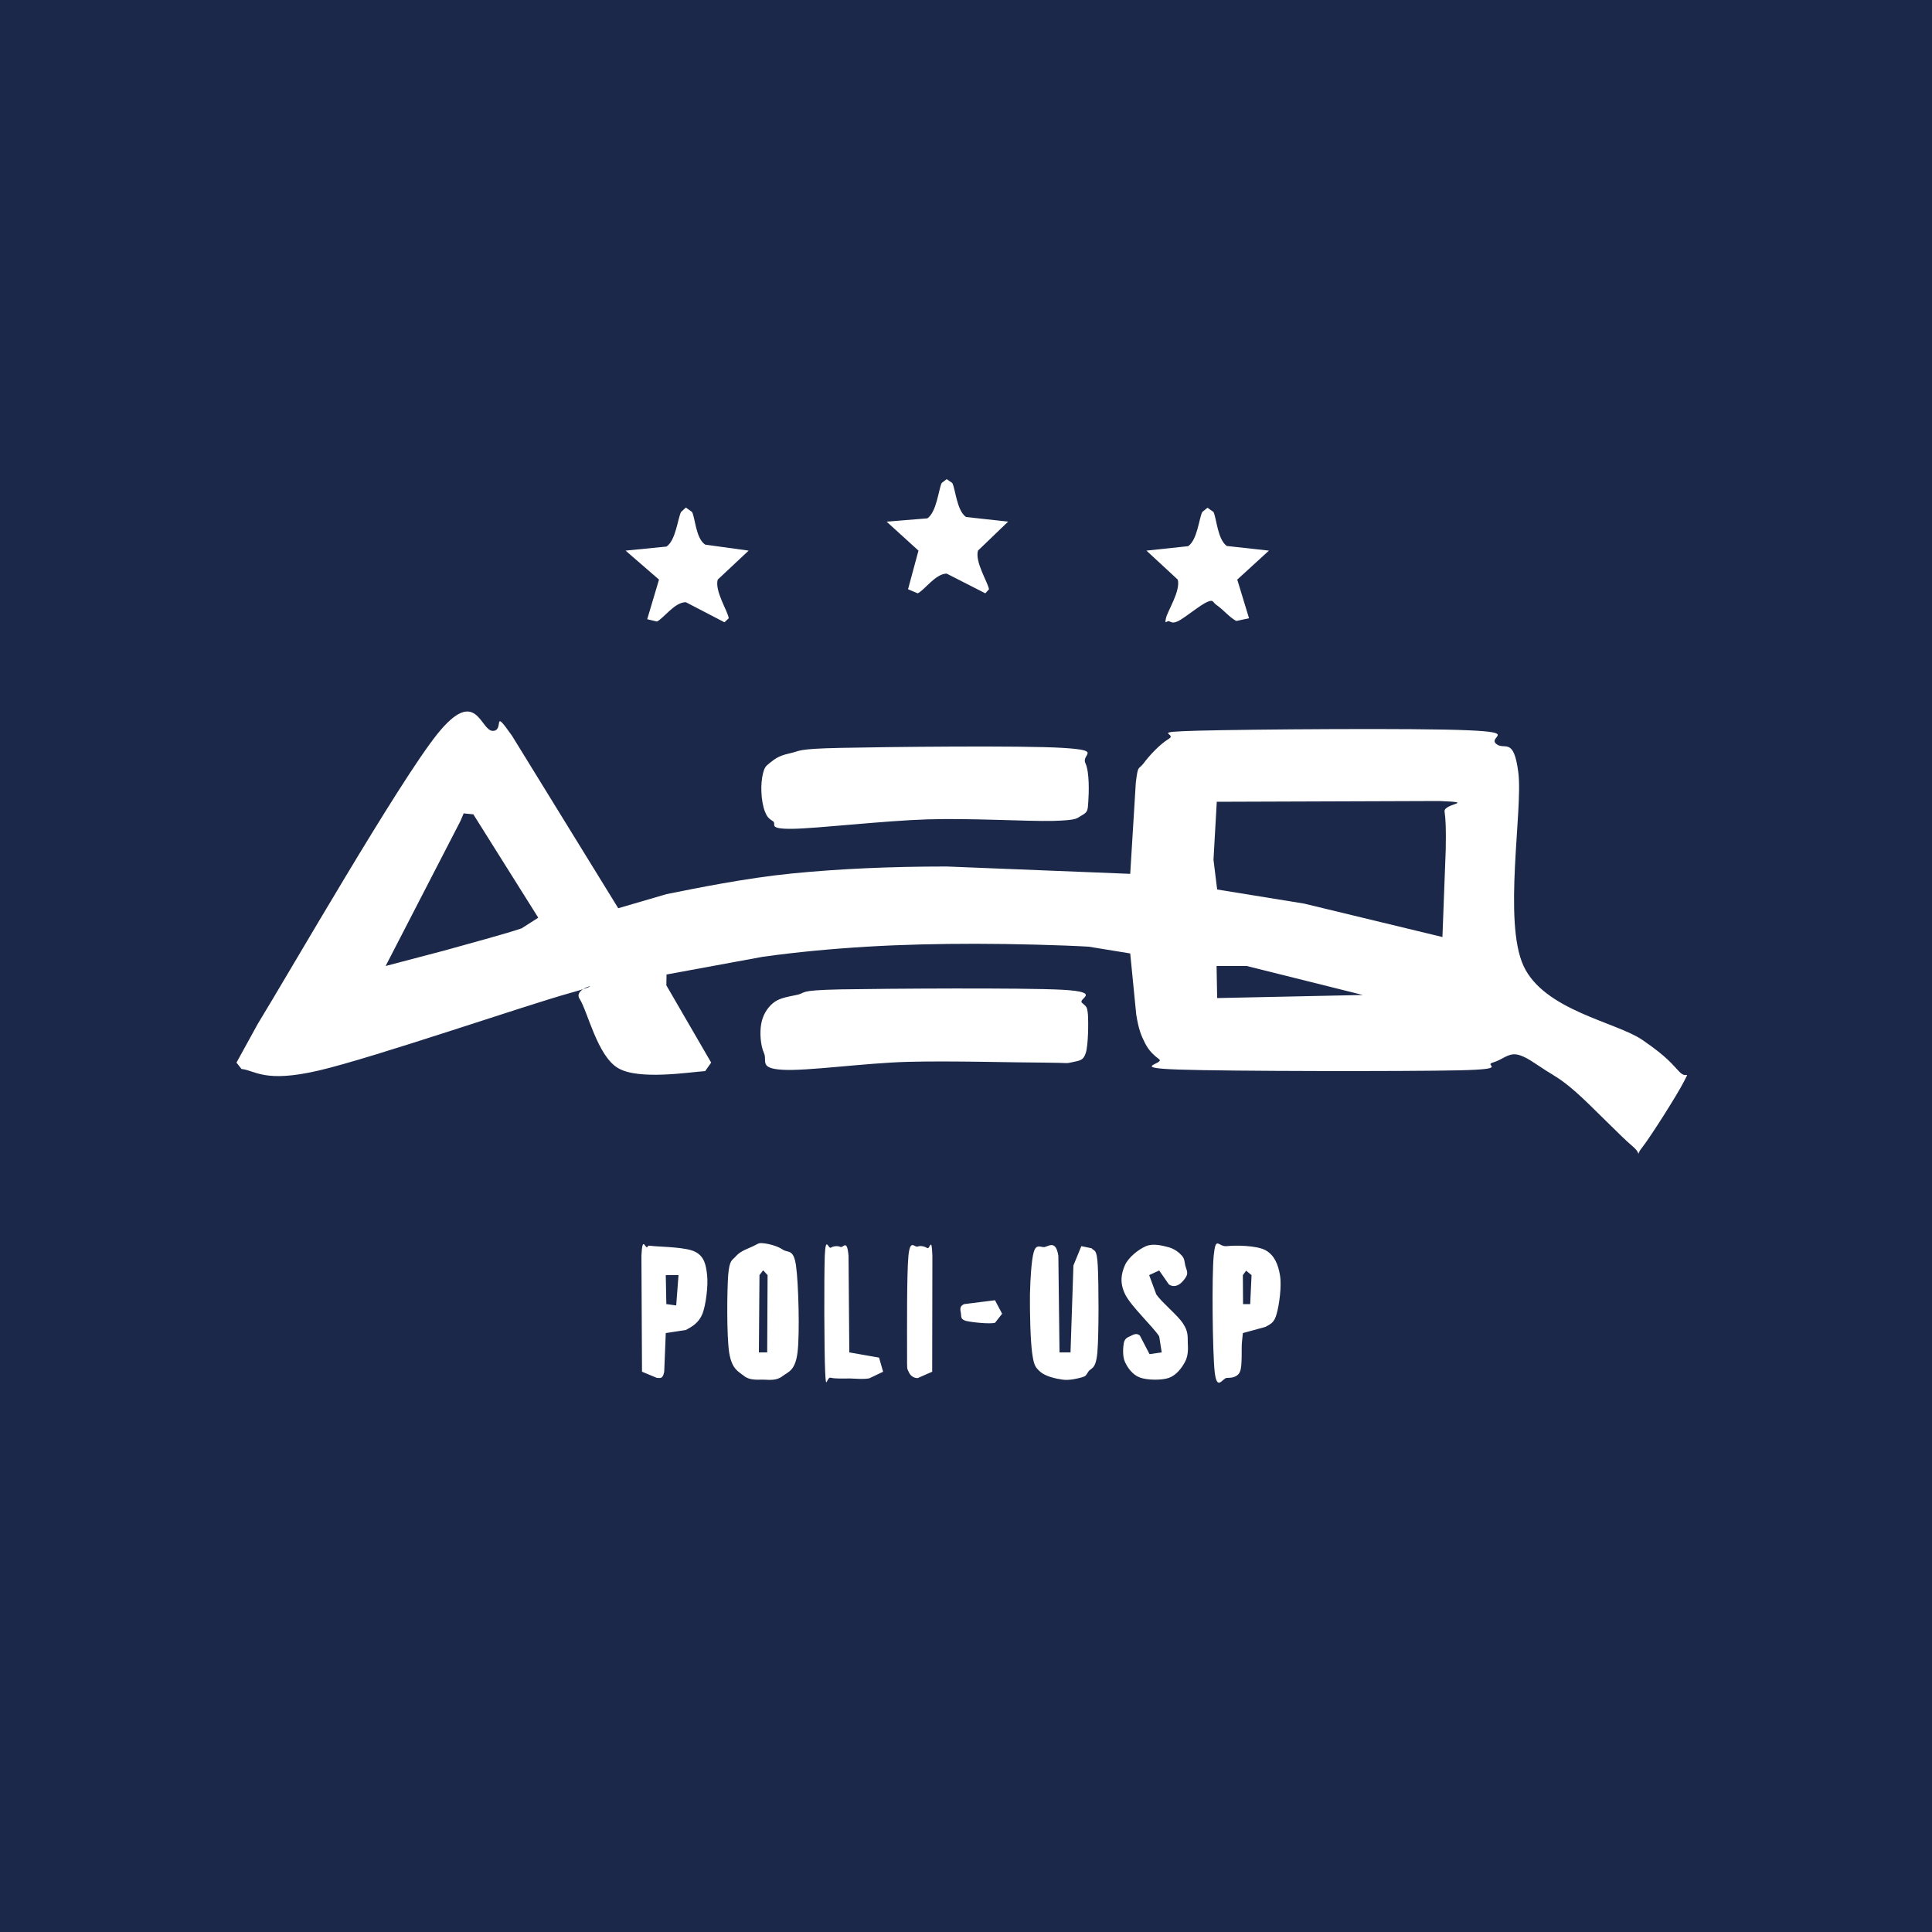
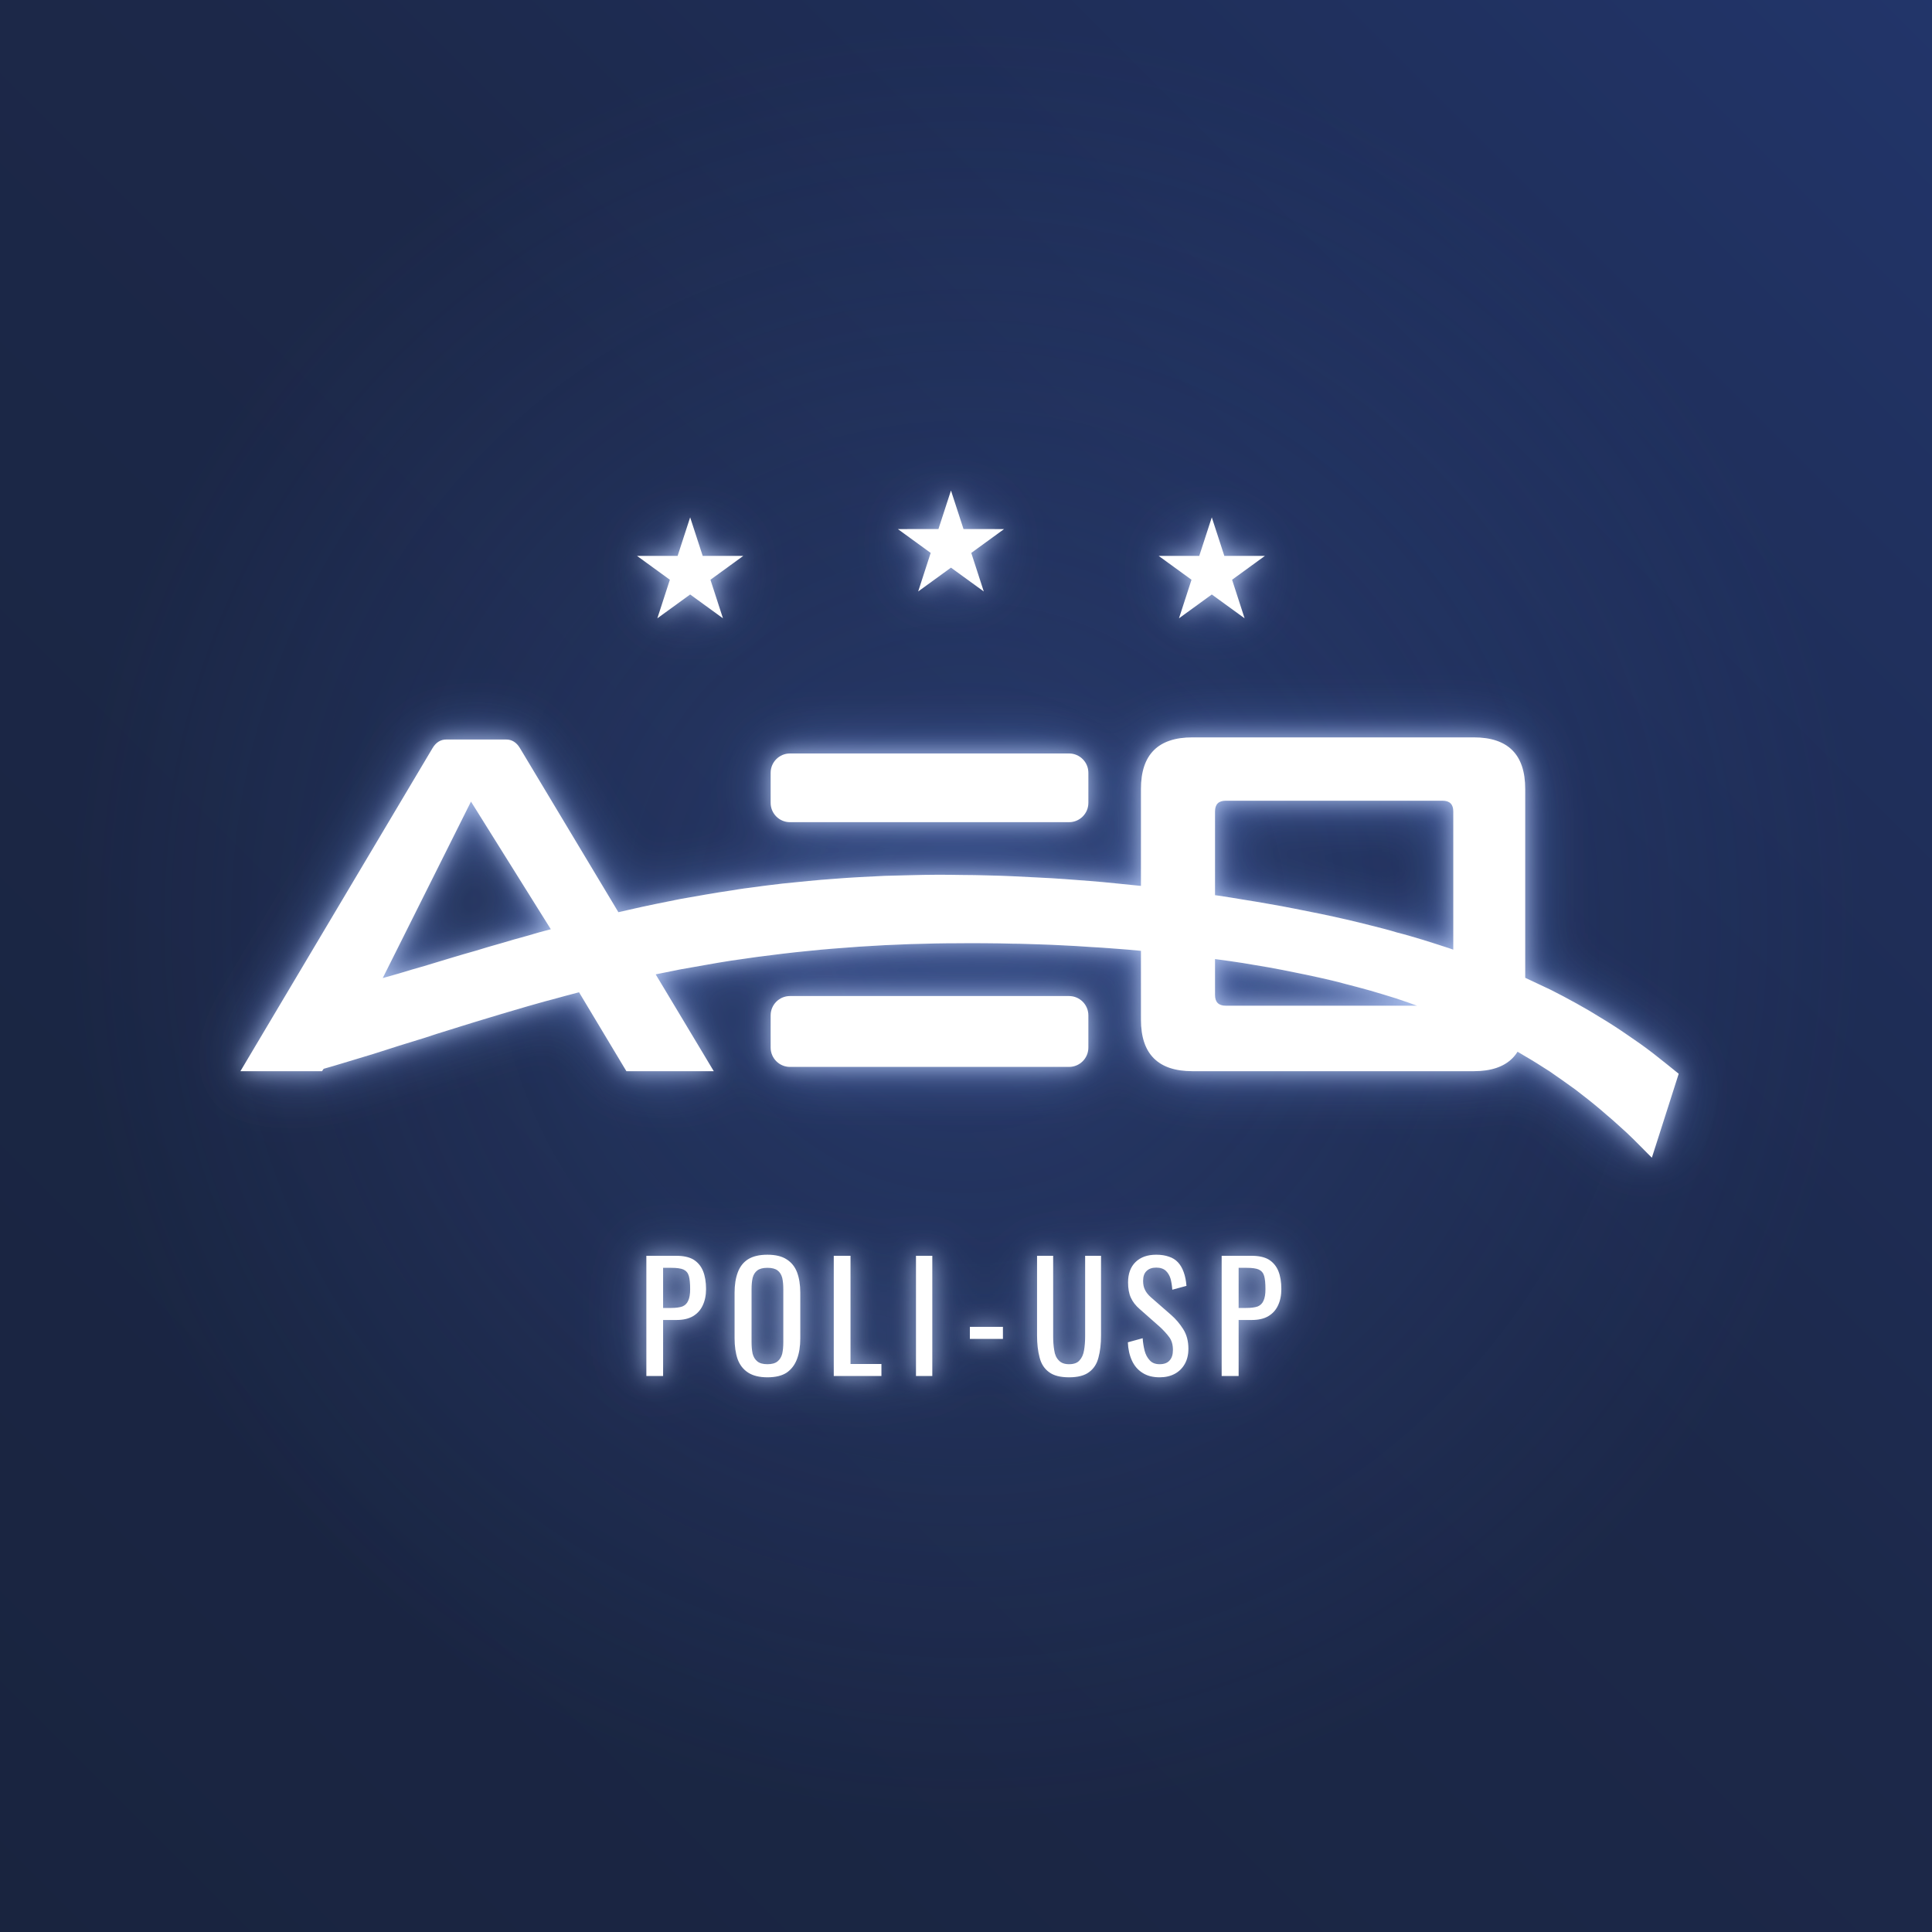
- <svg xmlns="http://www.w3.org/2000/svg" viewBox="0 0 1000 1000">
-   <rect x="0" y="0" width="1000" height="1000" fill="#1b2849" />
-   <path fill="#ffffff" fill-rule="evenodd" d="M487.4 250L490 248L492.9 250C494.6 253.3 495.2 264.2 500 267.6L521.8 270L506.2 285C504.5 290.8 511.3 301.3 511.9 305L510 307.1L490 296.9C484.2 296.9 478.3 305.7 475 307.1L470 305L475.4 285L458.9 270L480 268.3C484.8 265 485.8 253.4 487.4 250ZM352.5 265L355 262.7L358.2 265C359.9 268.2 360.1 278.6 365 281.9L387.5 285L371.5 300C369.8 305.8 376.7 316.3 377.2 320L375 322.1L355 311.7C349.2 311.6 343.3 320.3 340 321.7L335 320.5L341.1 300L323.8 285L345 282.9C349.8 279.6 350.8 268.4 352.5 265ZM622.3 265L625 262.8L628.1 265C629.7 268.3 630.2 279.2 635 282.6L656.8 285L640.4 300L646.5 320L640 321.4C637.2 320.3 632.5 315 630 313.4C627.5 311.8 628.3 310.1 625 311.5C621.7 312.8 613.3 319.7 610 321.4C606.7 323 606.1 321.8 605 321.5C603.9 321.3 602.7 323.6 603.5 320C604.2 316.4 611.2 305.8 609.6 300L593.4 285L615 282.7C619.8 279.3 620.6 268.3 622.3 265ZM226.3 380C246.6 354.7 248.6 378.2 255 378.3C261.4 378.4 254.2 365.5 265 380.8L320 470.1L345 462.8C360 459.8 385.8 454.5 410 452.1C434.2 449.7 460.8 448.5 490 448.5L585 452.3L587.9 405C589.1 395.5 589.1 398.8 592 395C594.8 391.2 600.3 385.2 605 382.4C609.7 379.6 594.2 378.9 620 378.2C645.8 377.5 734.3 376.8 760 378C785.7 379.1 770.1 381.3 774.4 385C778.7 388.7 783.5 380.8 785.9 400C788.3 419.2 777.9 477 788.6 500C799.3 523 836.5 529 850 538.2C863.5 547.4 865.9 551.4 869.5 555C873.1 558.6 874.7 553.5 871.5 560C868.2 566.5 854.4 588.3 850 593.9C845.6 599.4 850.8 598.1 845 593.3C839.2 588.5 822.9 571.5 815.4 565C807.9 558.5 805.1 557.2 800 554C794.9 550.8 789.6 546.5 785 545.8C780.4 545.1 777.6 548.6 772.6 550C767.6 551.4 782.1 553.4 755 554C727.9 554.6 635.8 554.5 610 553.6C584.2 552.7 602.9 550.6 600 548.3C597.1 546.1 594.7 543.9 592.7 540C590.7 536.1 589.3 532.7 588.1 525L585 493.5L563.5 490C550.2 489.2 524.1 488.5 505 488.5C485.9 488.5 467.1 488.9 448.8 490C430.4 491.1 412.3 492.8 395 495.2L345 504.4L344.9 510L368.1 550L365 554.4C357 554.9 330.8 559.2 320 552.9C309.2 546.7 304.2 523.5 300 517C295.8 510.5 317.5 507.8 295 514C272.5 520.2 193.3 547.5 165 554.1C136.7 560.7 132.1 554 125 553.3L122.4 550L133.4 530C150.7 501.7 206.1 405.3 226.3 380ZM408.5 390C414.6 388.7 411.4 387.6 435 387.1C458.6 386.6 528.9 385.8 550 387.1C571.1 388.4 559.5 390.3 561.8 395C564 399.7 563.6 410.5 563.3 415C563 419.5 563 420.3 560 422C557 423.6 558.3 424.5 545 424.9C531.7 425.2 502.5 423.4 480 424.1C457.5 424.8 423.3 428.8 410 429C396.7 429.1 402.4 426.5 400 425C397.6 423.5 396.9 422.5 395.9 420C394.9 417.5 394.2 413.3 394.1 410C393.9 406.7 394.3 402.5 395 400C395.7 397.5 396.1 396.7 398.3 395C400.6 393.3 402.4 391.3 408.5 390ZM629.8 415L745 414.6C764.7 415.4 747.2 415.8 747.7 420C748.3 424.2 748.5 429.2 748.3 440L746.6 485L675 467.7L630 460.4L628.1 445L629.8 415ZM238.3 425L240 421L245 421.5L278.6 475L270 480.5C261.9 483.3 241.7 488.7 230 492L199.6 500L238.3 425ZM629.7 500L645.3 500L705.4 515L630 516.6L629.7 500ZM412.2 515C418 513.8 412 512.6 435 512.1C458 511.7 529.2 511.2 550 512.3C570.8 513.5 557.8 516.9 560 519C562.2 521.1 562.7 520.7 563.1 525C563.4 529.3 563.3 540.9 562 545C560.7 549.1 558.7 548.9 555 549.8C551.3 550.6 554.2 550.1 540 550C525.8 550 492.5 549 470 549.6C447.5 550.2 417.4 554.5 405 553.7C392.6 553 397.3 549 395.4 545C393.6 541 393.2 534.3 394 530C394.7 525.7 397 521.8 400 519.3C403 516.8 406.3 516.2 412.2 515ZM338.5 645C342.7 645.4 355.4 645.5 360 648C364.6 650.5 365.4 654.7 366 660C366.6 665.3 365.4 675.3 363.6 680C361.7 684.7 358.2 686.7 355 688.4L344.6 690L343.8 710C343 713.9 341.9 713.2 340 713.2L332.3 710L332 650C332.5 639.2 333.9 646.3 335 645.5C336.1 644.6 334.4 644.6 338.5 645ZM389.9 645C392.2 643.9 392.5 643.2 395 643.5C397.5 643.7 402.2 644.8 405 646.7C407.8 648.7 410.7 646.1 412 655C413.3 663.9 414 690.4 412.8 700C411.6 709.6 408 710 405 712.3C402 714.7 398.3 714.2 395 714.1C391.7 714.1 387.9 714.5 385 712.1C382.1 709.8 378.8 708.7 377.4 700C376.1 691.3 376.3 668.3 376.9 660C377.6 651.7 379 652.5 381.1 650C383.3 647.5 387.6 646.1 389.9 645ZM559.7 645L565 646.1C566.4 647.8 567.7 646 568.2 655C568.7 664 568.8 690.8 568 700C567.2 709.2 564.6 707.9 563.3 710C561.9 712.1 562.2 712.2 560 712.9C557.8 713.5 553.6 714.6 550 714.1C546.4 713.6 541.1 712.4 538.4 710C535.8 707.6 535.1 706.7 534.2 700C533.3 693.3 533 678.6 533.1 670C533.3 661.4 533.9 652.4 535 648.3C536.1 644.2 537.9 645.2 540 645.5C542.1 645.8 546.4 640.9 547.8 650L548.4 700L554.1 700L555.6 655L559.7 645ZM593.2 645C597 643.4 601.9 644.8 605 645.6C608.1 646.5 610.4 648.4 611.8 650C613.2 651.6 613.1 653.3 613.5 655C613.9 656.7 614.9 658.3 614.3 660C613.7 661.7 611.5 664.2 610 665C608.5 665.8 606.7 666 605 664.8L600 657.6L594.8 660L598.5 670C601.4 674.2 609.6 680.8 612.3 685C615.1 689.2 614.7 691.7 614.8 695C615 698.3 615 702 613.3 705C611.7 708 608.9 711.8 605 713.2C601.1 714.5 593.8 714.4 590 713C586.2 711.6 583.7 708 582.3 705C580.9 702 581.3 697.2 581.7 695C582.2 692.8 583.6 692.2 585 691.6C586.4 690.9 588.3 689.7 590 691.3L595 700.9L601.3 700L600 691.7C596.8 686.7 585.4 676.1 582.4 670C579.4 663.9 580.4 659.2 582.2 655C584 650.8 589.4 646.6 593.2 645ZM635 645C639.4 644.5 650.4 644.6 655 647.1C659.6 649.6 661.6 654.5 662.5 660C663.5 665.5 662.1 675.5 660.8 680C659.6 684.5 657.9 685.2 655 686.8L643.3 690L642.8 695C642.5 698.3 643.1 707 641.8 710C640.5 713 637.2 713.2 635 713.2C632.8 713.2 629.9 720.5 628.7 710C627.6 699.5 627.2 660.8 628.2 650C629.3 639.2 630.5 645.5 635 645ZM426.9 650C427.4 639.3 428.7 646.5 430 645.8C431.3 645 433.5 644.7 435 645.4C436.5 646.1 438.4 640.9 439.2 650L439.6 700L455 702.7L457.1 710L450 713.4C447.2 714 443.3 713.6 440 713.5C436.7 713.5 432.2 713.7 430 713.1C427.8 712.5 427.6 720.5 427.1 710C426.6 699.5 426.5 660.7 426.9 650ZM470.2 650C471.1 640.9 473.4 645.9 475 645.2C476.6 644.6 478.7 645.2 480 646C481.3 646.8 482.2 639.3 482.6 650L482.5 710L475 713.3C473 713.3 471.2 712.2 470.3 710C469.4 707.8 469.5 710 469.5 700C469.5 690 469.3 659.1 470.2 650ZM344.6 660L351.2 660L350 675.7L344.9 675L344.6 660ZM393.1 660L395 657.5L397.3 660L397.1 700L392.8 700L393.1 660ZM643.3 660L645 657.7L647.8 660L647.1 675L643.4 675L643.3 660ZM499.1 675L515 673L518.7 680L515 684.7C511.9 685.4 502.9 684.4 500 683.7C497.1 682.9 497.6 681.4 497.4 680C497.3 678.6 496.1 676.2 499.1 675Z" />
+ <svg xmlns="http://www.w3.org/2000/svg" viewBox="0 0 900 900">
+   <defs>
+     <linearGradient id="fundo" x1="0" y1="1" x2="1" y2="0">
+       <stop offset="0" stop-color="#19243f" />
+       <stop offset=".55" stop-color="#1c2849" />
+       <stop offset="1" stop-color="#22356a" />
+     </linearGradient>
+     <radialGradient id="halo" cx="450" cy="430" r="420" gradientUnits="userSpaceOnUse">
+       <stop offset="0" stop-color="#3c5aa8" stop-opacity=".35" />
+       <stop offset="1" stop-color="#3c5aa8" stop-opacity="0" />
+     </radialGradient>
+     <filter id="neon" x="-20%" y="-40%" width="140%" height="180%">
+       <feGaussianBlur in="SourceAlpha" stdDeviation="14" result="b2" />
+       <feFlood flood-color="#7fa6ff" flood-opacity=".55" />
+       <feComposite in2="b2" operator="in" result="g2" />
+       <feGaussianBlur in="SourceAlpha" stdDeviation="5" result="b" />
+       <feFlood flood-color="#c4d8ff" flood-opacity=".8" />
+       <feComposite in2="b" operator="in" result="g" />
+       <feMerge>
+         <feMergeNode in="g2" />
+         <feMergeNode in="g" />
+         <feMergeNode in="SourceGraphic" />
+       </feMerge>
+     </filter>
+   </defs>
+   <rect width="900" height="900" fill="url(#fundo)" />
+   <rect width="900" height="900" fill="url(#halo)" />
+   <g fill="#fff" filter="url(#neon)">
+     <path d="M150 463.3C152 462.8 157.9 461.3 161.9 460.2C165.9 459.1 169.9 458 173.8 456.9C177.8 455.8 181.8 454.6 185.8 453.5C189.8 452.3 193.7 451.1 197.7 450C201.7 448.8 205.7 447.6 209.6 446.4C213.6 445.2 217.6 444 221.6 442.9C225.5 441.7 229.5 440.5 233.5 439.4C237.4 438.2 241.4 437.1 245.4 436C249.4 434.8 253.3 433.7 257.3 432.7C261.3 431.6 265.3 430.6 269.2 429.5C273.2 428.5 277.2 427.5 281.2 426.6C285.1 425.6 289.1 424.7 293.1 423.8C297.1 422.9 301 422 305 421.2C309 420.4 313 419.6 316.9 418.8C320.9 418.1 324.9 417.4 328.9 416.7C332.8 416 336.8 415.4 340.8 414.8C344.8 414.1 348.7 413.6 352.7 413.1C356.7 412.5 360.7 412.1 364.6 411.6C368.6 411.2 372.6 410.8 376.6 410.4C380.5 410 384.5 409.7 388.5 409.4C392.5 409.1 396.4 408.8 400.4 408.6C404.4 408.4 408.4 408.2 412.3 408C416.3 407.9 420.3 407.8 424.3 407.7C428.2 407.6 432.2 407.5 436.2 407.5C440.2 407.5 444.1 407.5 448.1 407.6C452.1 407.6 456.1 407.7 460 407.8C464 407.9 468 408 472 408.2C475.9 408.4 479.9 408.6 483.9 408.8C487.9 409 491.8 409.2 495.8 409.5C499.8 409.8 503.8 410.1 507.7 410.4C511.7 410.7 515.7 411.1 519.7 411.5C523.6 411.9 527.6 412.3 531.6 412.7C535.6 413.1 539.5 413.6 543.5 414.1C547.5 414.5 551.5 415 555.4 415.6C559.4 416.1 563.4 416.7 567.4 417.2C571.3 417.8 575.3 418.4 579.3 419.1C583.3 419.7 587.2 420.4 591.2 421.1C595.2 421.8 599.2 422.5 603.1 423.3C607.1 424.1 611.1 424.9 615.1 425.7C619 426.5 623 427.4 627 428.3C631 429.2 634.9 430.2 638.9 431.2C642.9 432.2 646.9 433.2 650.8 434.4C654.8 435.4 658.8 436.6 662.8 437.8C666.7 439 670.7 440.3 674.7 441.6C678.6 442.9 682.6 444.3 686.6 445.8C690.6 447.2 694.5 448.8 698.5 450.4C702.5 452 706.5 453.7 710.5 455.5C714.4 457.3 718.4 459.2 722.4 461.1C726.4 463.1 730.3 465.2 734.3 467.4C738.3 469.6 742.2 471.9 746.2 474.4C750.2 476.8 754.2 479.4 758.1 482.1C762.1 484.8 766.1 487.6 770.1 490.7C774 493.7 780 498.6 782 500.2L769.5 539.3C767.5 537.4 761.6 531.2 757.6 527.5C753.6 523.8 749.6 520.3 745.7 517C741.7 513.6 737.7 510.5 733.8 507.5C729.8 504.6 725.8 501.8 721.9 499.1C717.9 496.5 713.9 494 709.9 491.7C706 489.3 702 487.1 698 485C694 482.9 690.1 481 686.1 479.1C682.1 477.3 678.2 475.6 674.2 473.9C670.2 472.3 666.2 470.7 662.3 469.3C658.3 467.8 654.3 466.4 650.4 465.1C646.4 463.9 642.4 462.6 638.5 461.5C634.5 460.4 630.5 459.3 626.5 458.3C622.6 457.2 618.6 456.3 614.6 455.4C610.6 454.5 606.7 453.7 602.7 452.9C598.7 452.1 594.8 451.3 590.8 450.6C586.8 449.9 582.9 449.3 578.9 448.6C574.9 448 570.9 447.4 567 446.9C563 446.3 559 445.8 555.1 445.4C551.1 444.9 547.1 444.4 543.1 444C539.2 443.6 535.2 443.2 531.2 442.9C527.3 442.5 523.3 442.2 519.3 441.9C515.4 441.6 511.4 441.3 507.4 441.1C503.4 440.8 499.5 440.6 495.5 440.4C491.5 440.2 487.6 440 483.6 439.9C479.6 439.8 475.6 439.6 471.7 439.6C467.7 439.5 463.7 439.4 459.8 439.4C455.8 439.4 451.8 439.3 447.8 439.4C443.9 439.4 439.9 439.4 435.9 439.5C431.9 439.6 428 439.7 424 439.8C420 440 416.1 440.1 412.1 440.3C408.1 440.5 404.1 440.8 400.2 441C396.2 441.3 392.2 441.6 388.3 441.9C384.3 442.2 380.3 442.6 376.4 443C372.4 443.4 368.4 443.8 364.4 444.3C360.5 444.8 356.5 445.3 352.5 445.8C348.6 446.4 344.6 446.9 340.6 447.5C336.6 448.1 332.7 448.8 328.7 449.5C324.7 450.2 320.8 450.9 316.8 451.6C312.8 452.4 308.9 453.2 304.9 454C300.9 454.8 296.9 455.7 293 456.6C289 457.5 285 458.4 281.1 459.4C277.1 460.4 273.1 461.4 269.1 462.4C265.2 463.4 261.2 464.5 257.2 465.6C253.2 466.6 249.3 467.8 245.3 468.9C241.3 470.1 237.4 471.2 233.4 472.4C229.4 473.6 225.4 474.8 221.5 476C217.5 477.2 213.5 478.5 209.6 479.7C205.6 480.9 201.6 482.2 197.7 483.5C193.7 484.7 189.7 486 185.7 487.2C181.8 488.5 177.8 489.7 173.8 491C169.9 492.2 165.9 493.4 161.9 494.6C157.9 495.8 152 497.6 150 498.1ZM112 499L201.5 348.5Q203.9 344.5 207.9 344.5L235.8 344.5Q239.8 344.5 242.2 348.5L332.5 499L291.8 499L267.2 458L264.8 446L219.4 373.4L173.6 465L150 499ZM555.5 343.5H686.5Q710.5 343.5 710.5 367.5V475Q710.5 499 686.5 499H555.5Q531.5 499 531.5 475V367.5Q531.5 343.5 555.5 343.5ZM571 373Q566 373 566 378V463.5Q566 468.5 571 468.5H672Q677 468.5 677 463.5V378Q677 373 672 373Z" />
+     <rect x="359" y="351" width="148" height="32" rx="9" />
+     <rect x="359" y="464" width="148" height="33" rx="9" />
+     <polygon points="321.50,241.00 327.34,258.96 346.23,258.97 330.95,270.07 336.78,288.03 321.50,276.93 306.22,288.03 312.05,270.07 296.77,258.97 315.66,258.96" />
+     <polygon points="443.00,228.50 448.84,246.46 467.73,246.47 452.45,257.57 458.28,275.53 443.00,264.43 427.72,275.53 433.55,257.57 418.27,246.47 437.16,246.46" />
+     <polygon points="564.50,241.00 570.34,258.96 589.23,258.97 573.95,270.07 579.78,288.03 564.50,276.93 549.22,288.03 555.05,270.07 539.77,258.97 558.66,258.96" />
+     <path d="M308.9 641L301.1 641L301.1 585L315 585Q320.1 585 323.1 586.8Q326.1 588.7 327.5 592.1Q328.9 595.6 328.9 600.5L328.9 600.5Q328.9 604.9 327.3 608.2Q325.8 611.4 322.7 613.2Q319.7 614.9 315.1 614.9L315.1 614.9L308.9 614.9L308.9 641ZM308.9 590.6L308.9 609.3L312.6 609.3Q315.9 609.3 317.9 608.6Q319.8 607.8 320.6 605.9Q321.5 604 321.5 600.6L321.5 600.6Q321.5 596.5 320.9 594.4Q320.3 592.3 318.4 591.4Q316.6 590.6 312.6 590.6L312.6 590.6L308.9 590.6ZM357.5 641.6L357.5 641.6Q351.9 641.6 348.5 639.4Q345.1 637.2 343.6 633.1Q342.2 629 342.2 623.4L342.2 623.4L342.2 602.2Q342.2 596.7 343.7 592.7Q345.2 588.7 348.5 586.6Q351.9 584.5 357.5 584.5L357.5 584.5Q363.2 584.5 366.5 586.7Q369.8 588.8 371.3 592.7Q372.8 596.7 372.8 602.2L372.8 602.2L372.8 623.5Q372.8 629 371.3 633Q369.8 637.1 366.5 639.4Q363.2 641.6 357.5 641.6ZM357.5 635.5L357.5 635.5Q360.6 635.5 362.2 634.2Q363.8 632.9 364.4 630.6Q364.9 628.3 364.9 625.2L364.9 625.2L364.9 600.6Q364.9 597.5 364.4 595.3Q363.8 593 362.2 591.8Q360.6 590.6 357.5 590.6L357.5 590.6Q354.4 590.6 352.8 591.8Q351.2 593 350.6 595.3Q350.1 597.5 350.1 600.6L350.1 600.6L350.1 625.2Q350.1 628.3 350.6 630.6Q351.2 632.9 352.8 634.2Q354.4 635.5 357.5 635.5ZM410.6 641L388.4 641L388.4 585L396.2 585L396.2 635.4L410.6 635.4L410.6 641ZM434.3 641L426.7 641L426.7 585L434.3 585L434.3 641ZM467.2 623.7L451.8 623.7L451.8 618.1L467.2 618.1L467.2 623.7ZM498 641.6L498 641.6Q491.9 641.6 488.7 639.2Q485.4 636.8 484.3 632.4Q483.1 628 483.1 622.1L483.1 622.1L483.1 585L490.6 585L490.6 622.5Q490.6 626.1 491.1 629Q491.5 632 493.2 633.7Q494.8 635.5 498 635.5L498 635.5Q501.4 635.5 502.9 633.7Q504.5 632 505 629Q505.5 626.1 505.5 622.5L505.5 622.5L505.5 585L512.9 585L512.9 622.1Q512.9 628 511.7 632.4Q510.6 636.8 507.3 639.2Q504.1 641.6 498 641.6ZM540.2 641.6L540.2 641.6Q535.4 641.6 532.2 639.5Q529 637.5 527.3 633.8Q525.6 630.1 525.4 625.3L525.4 625.3L532.3 623.4Q532.5 626.4 533.2 629.2Q533.9 631.9 535.6 633.7Q537.2 635.5 540.2 635.5L540.2 635.5Q543.3 635.5 544.8 633.8Q546.4 632.1 546.4 628.9L546.4 628.9Q546.4 625.1 544.6 622.8Q542.9 620.5 540.3 618.1L540.3 618.1L530.9 609.8Q528.1 607.4 526.8 604.5Q525.5 601.7 525.5 597.4L525.5 597.4Q525.5 591.3 529 587.9Q532.5 584.5 538.6 584.5L538.6 584.5Q542 584.5 544.5 585.4Q547 586.2 548.7 588Q550.4 589.8 551.4 592.6Q552.4 595.3 552.7 599L552.7 599L546.1 600.8Q545.9 598 545.3 595.7Q544.6 593.4 543.1 592Q541.5 590.5 538.6 590.5L538.6 590.5Q535.7 590.5 534.1 592.1Q532.5 593.6 532.5 596.7L532.5 596.7Q532.5 599.2 533.4 600.9Q534.2 602.6 536.1 604.3L536.1 604.3L545.6 612.6Q548.8 615.4 551.2 619.2Q553.6 623 553.6 628.3L553.6 628.3Q553.6 632.4 551.9 635.4Q550.2 638.4 547.2 640Q544.2 641.6 540.2 641.6ZM577 641L569.1 641L569.1 585L583 585Q588.1 585 591.1 586.8Q594.1 588.7 595.5 592.1Q596.9 595.6 596.9 600.5L596.9 600.5Q596.9 604.9 595.3 608.2Q593.8 611.4 590.7 613.2Q587.7 614.9 583.1 614.9L583.1 614.9L577 614.9L577 641ZM577 590.6L577 609.3L580.5 609.3Q583.9 609.3 585.9 608.6Q587.8 607.8 588.6 605.9Q589.5 604 589.5 600.6L589.5 600.6Q589.5 596.5 588.9 594.4Q588.3 592.3 586.4 591.4Q584.6 590.6 580.6 590.6L580.6 590.6L577 590.6Z" />
+   </g>
</svg>
